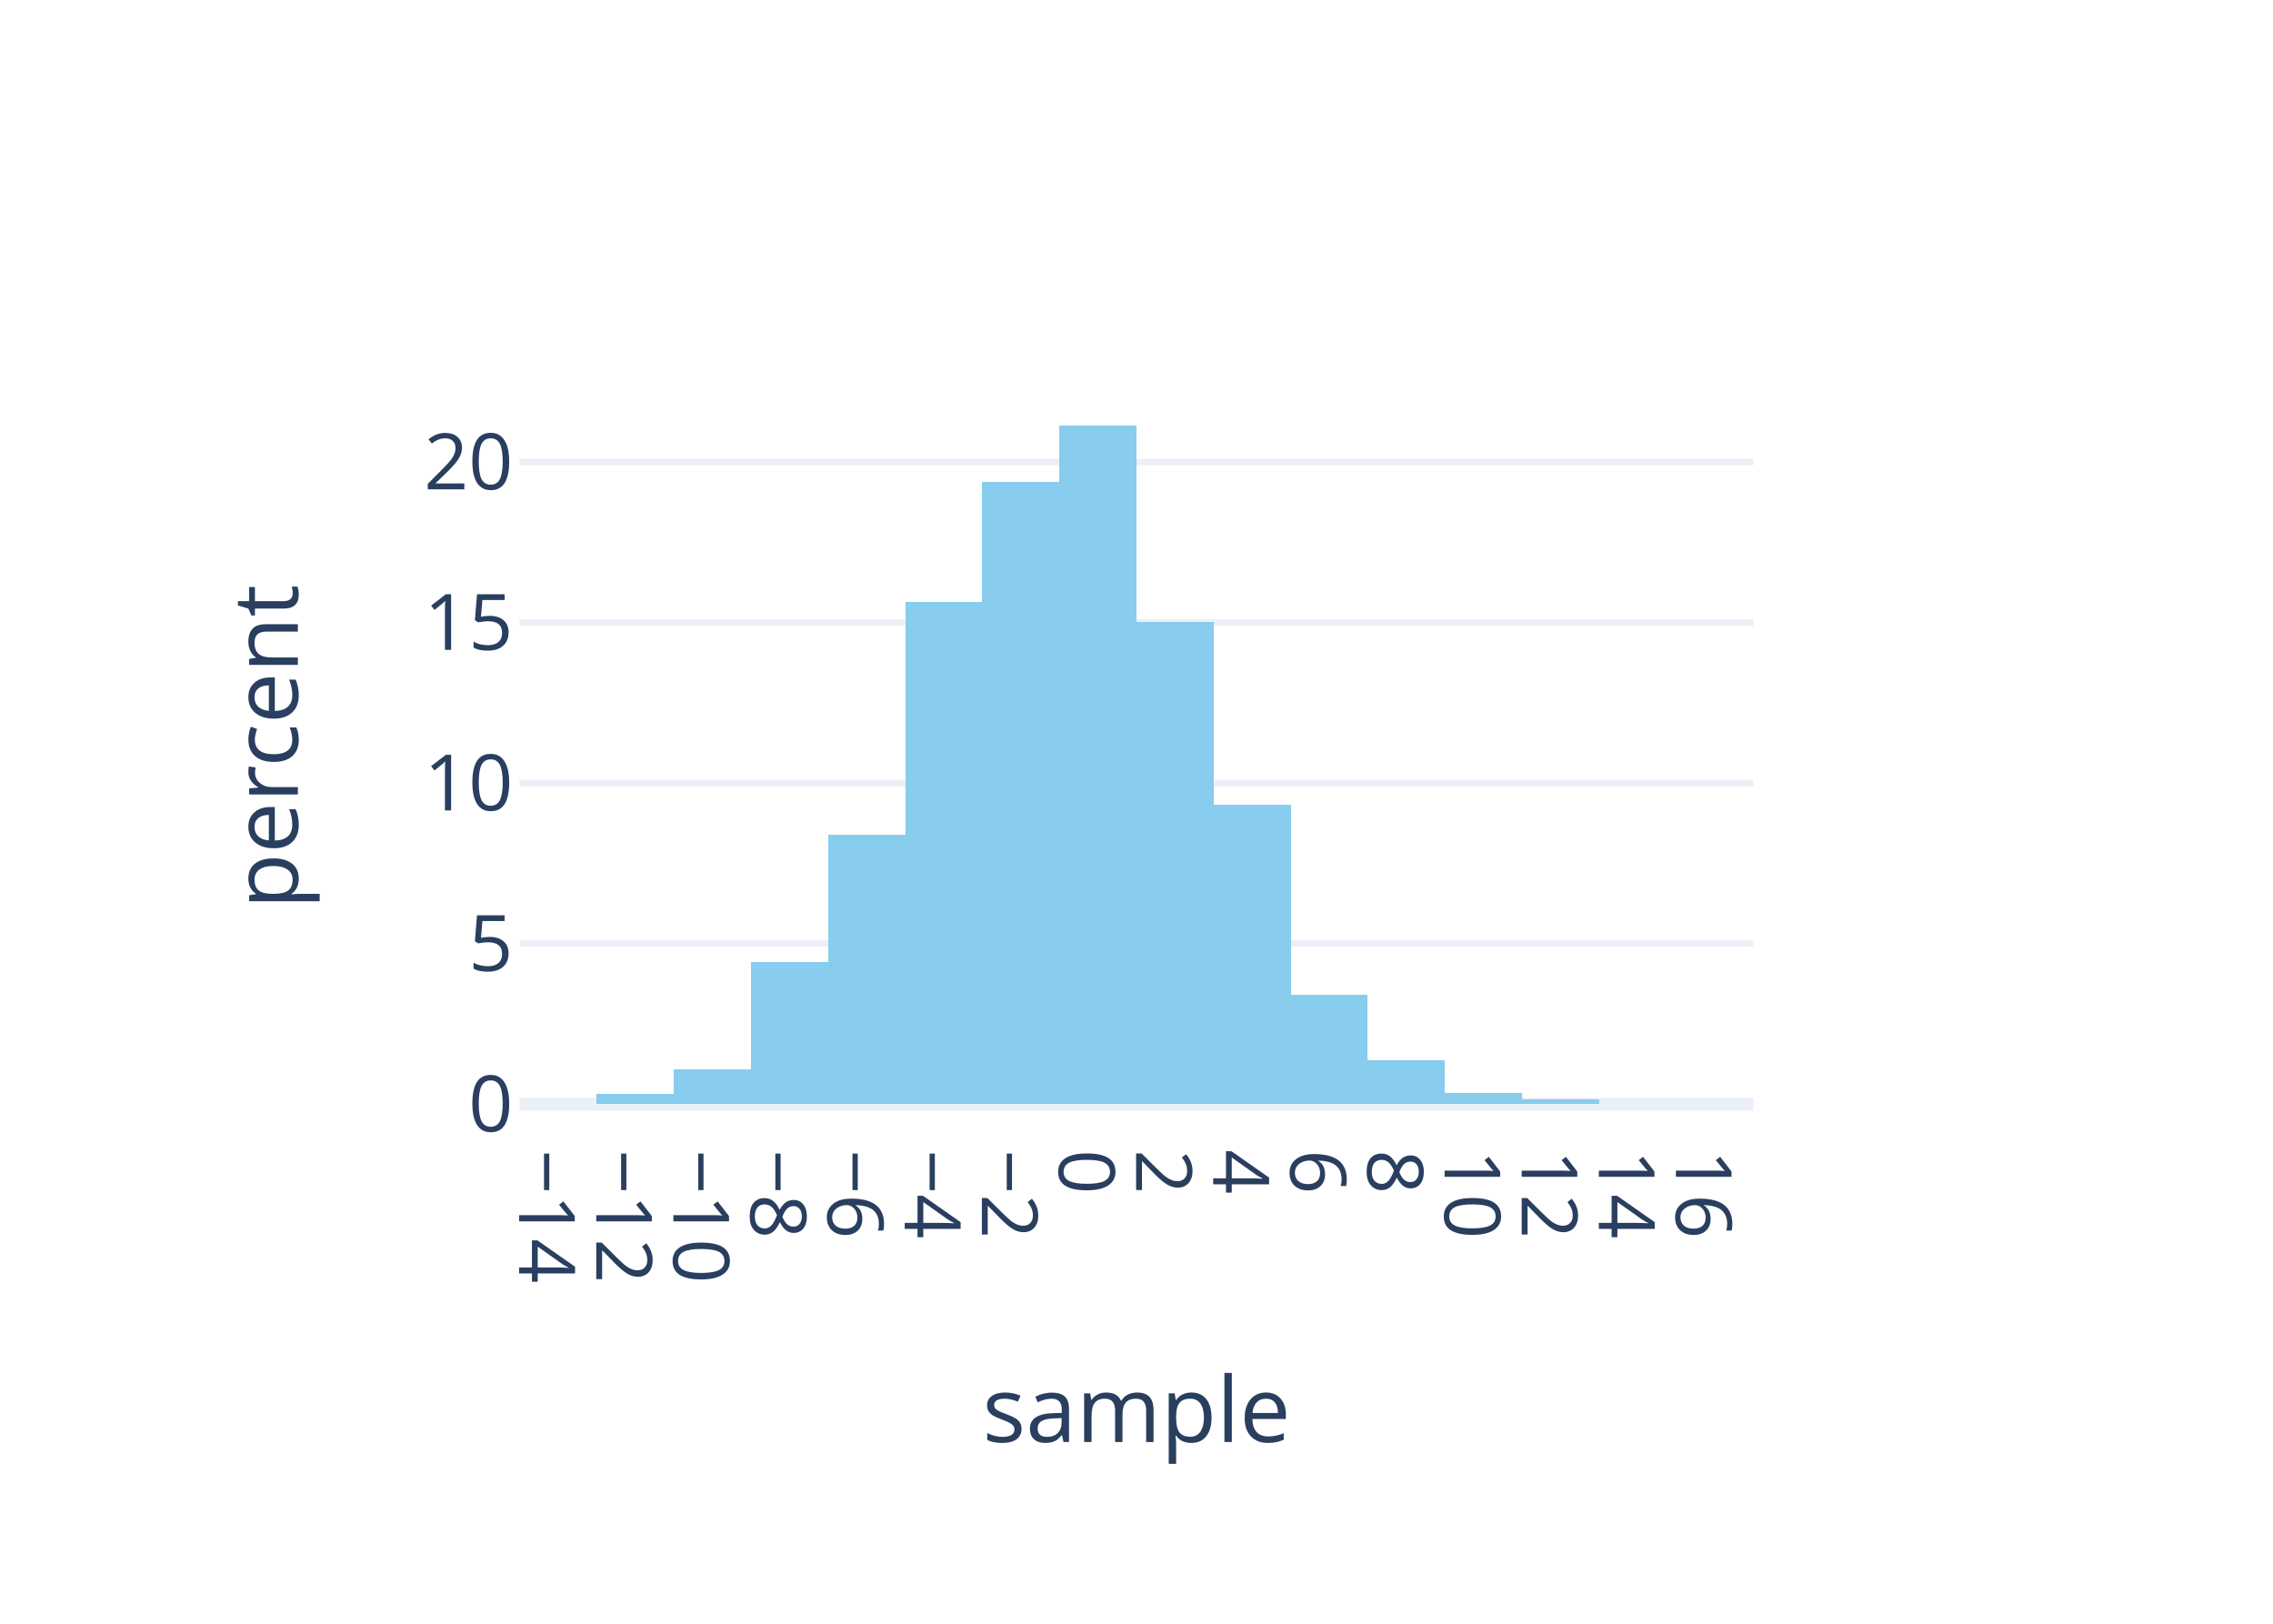
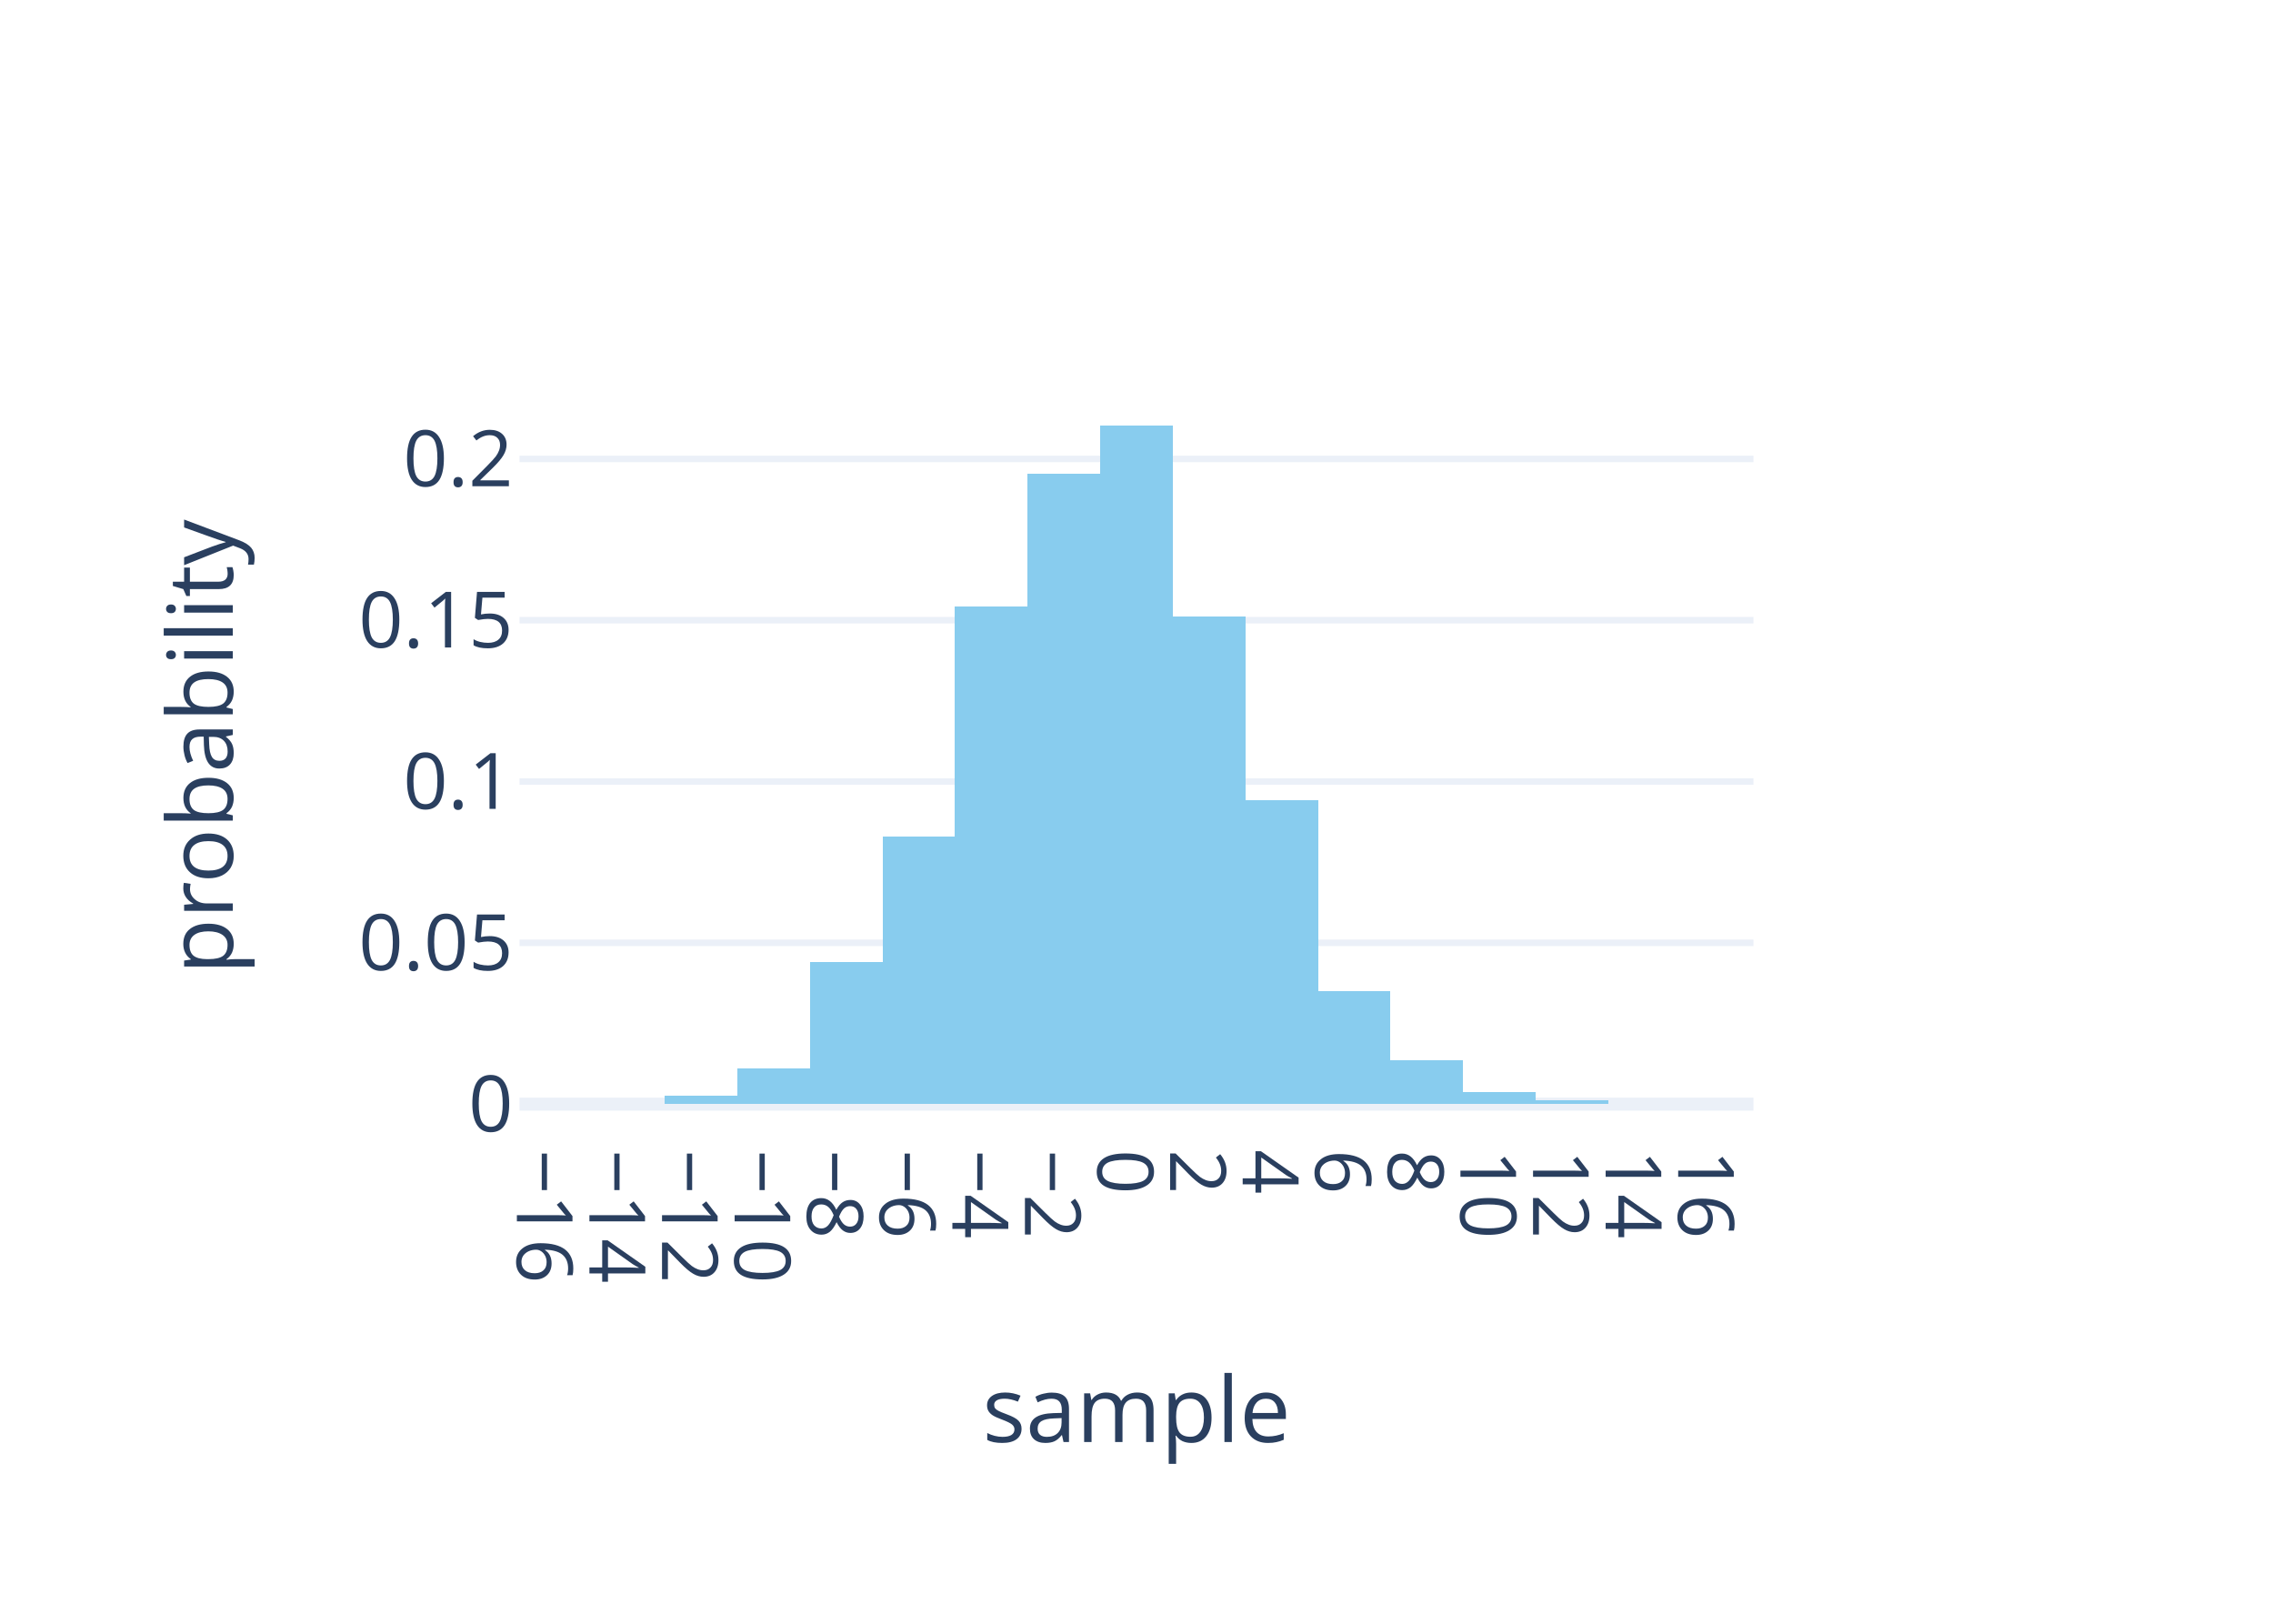
<svg xmlns="http://www.w3.org/2000/svg" class="main-svg" width="350" height="250" style="" viewBox="0 0 350 250">
  <rect x="0" y="0" width="350" height="250" style="fill: rgb(255, 255, 255); fill-opacity: 1;" />
-   <defs id="defs-38a946">
+   <defs id="defs-714e03">
    <g class="clips">
-       <clipPath id="clip38a946xyplot" class="plotclip">
+       <clipPath id="clip714e03xyplot" class="plotclip">
        <rect width="190" height="110" />
      </clipPath>
-       <clipPath class="axesclip" id="clip38a946x">
+       <clipPath class="axesclip" id="clip714e03x">
        <rect x="80" y="0" width="190" height="250" />
      </clipPath>
-       <clipPath class="axesclip" id="clip38a946y">
+       <clipPath class="axesclip" id="clip714e03y">
        <rect x="0" y="60" width="350" height="110" />
      </clipPath>
-       <clipPath class="axesclip" id="clip38a946xy">
+       <clipPath class="axesclip" id="clip714e03xy">
        <rect x="80" y="60" width="190" height="110" />
      </clipPath>
    </g>
    <g class="gradients" />
    <g class="patterns" />
  </defs>
  <g class="bglayer" />
  <g class="layer-below">
    <g class="imagelayer" />
    <g class="shapelayer" />
  </g>
  <g class="cartesianlayer">
    <g class="subplot xy">
      <g class="layer-subplot">
        <g class="shapelayer" />
        <g class="imagelayer" />
      </g>
      <g class="minor-gridlayer">
        <g class="x" />
        <g class="y" />
      </g>
      <g class="gridlayer">
        <g class="x" />
        <g class="y">
-           <path class="ygrid crisp" transform="translate(0,145.28)" d="M80,0h190" style="stroke: rgb(235, 240, 248); stroke-opacity: 1; stroke-width: 1px;" />
-           <path class="ygrid crisp" transform="translate(0,120.57)" d="M80,0h190" style="stroke: rgb(235, 240, 248); stroke-opacity: 1; stroke-width: 1px;" />
-           <path class="ygrid crisp" transform="translate(0,95.85)" d="M80,0h190" style="stroke: rgb(235, 240, 248); stroke-opacity: 1; stroke-width: 1px;" />
-           <path class="ygrid crisp" transform="translate(0,71.14)" d="M80,0h190" style="stroke: rgb(235, 240, 248); stroke-opacity: 1; stroke-width: 1px;" />
+           <path class="ygrid crisp" transform="translate(0,145.16)" d="M80,0h190" style="stroke: rgb(235, 240, 248); stroke-opacity: 1; stroke-width: 1px;" />
+           <path class="ygrid crisp" transform="translate(0,120.33)" d="M80,0h190" style="stroke: rgb(235, 240, 248); stroke-opacity: 1; stroke-width: 1px;" />
+           <path class="ygrid crisp" transform="translate(0,95.49)" d="M80,0h190" style="stroke: rgb(235, 240, 248); stroke-opacity: 1; stroke-width: 1px;" />
+           <path class="ygrid crisp" transform="translate(0,70.66)" d="M80,0h190" style="stroke: rgb(235, 240, 248); stroke-opacity: 1; stroke-width: 1px;" />
        </g>
      </g>
      <g class="zerolinelayer">
        <path class="yzl zl crisp" transform="translate(0,170)" d="M80,0h190" style="stroke: rgb(235, 240, 248); stroke-opacity: 1; stroke-width: 2px;" />
      </g>
      <g class="layer-between">
        <g class="shapelayer" />
        <g class="imagelayer" />
      </g>
      <path class="xlines-below" />
      <path class="ylines-below" />
      <g class="overlines-below" />
      <g class="xaxislayer-below" />
      <g class="yaxislayer-below" />
      <g class="overaxes-below" />
      <g class="overplot">
-         <g class="xy" transform="translate(80,60)" clip-path="url(#clip38a946xyplot)">
+         <g class="xy" transform="translate(80,60)" clip-path="url(#clip714e03xyplot)">
          <g class="barlayer mlayer">
            <g class="trace bars" shape-rendering="crispEdges" style="opacity: 1;">
              <g class="points">
                <g class="point">
-                   <path d="M0,110V109.96H11.88V110Z" style="vector-effect: none; opacity: 1; stroke-width: 0px; fill: rgb(136, 204, 238); fill-opacity: 1;" />
-                 </g>
-                 <g class="point">
-                   <path d="M11.88,110V108.49H23.75V110Z" style="vector-effect: none; opacity: 1; stroke-width: 0px; fill: rgb(136, 204, 238); fill-opacity: 1;" />
-                 </g>
-                 <g class="point">
-                   <path d="M23.75,110V104.58H35.63V110Z" style="vector-effect: none; opacity: 1; stroke-width: 0px; fill: rgb(136, 204, 238); fill-opacity: 1;" />
-                 </g>
-                 <g class="point">
-                   <path d="M35.63,110V88.06H47.5V110Z" style="vector-effect: none; opacity: 1; stroke-width: 0px; fill: rgb(136, 204, 238); fill-opacity: 1;" />
-                 </g>
-                 <g class="point">
-                   <path d="M47.5,110V68.59H59.38V110Z" style="vector-effect: none; opacity: 1; stroke-width: 0px; fill: rgb(136, 204, 238); fill-opacity: 1;" />
-                 </g>
-                 <g class="point">
-                   <path d="M59.38,110V32.72H71.25V110Z" style="vector-effect: none; opacity: 1; stroke-width: 0px; fill: rgb(136, 204, 238); fill-opacity: 1;" />
-                 </g>
-                 <g class="point">
-                   <path d="M71.25,110V14.27H83.13V110Z" style="vector-effect: none; opacity: 1; stroke-width: 0px; fill: rgb(136, 204, 238); fill-opacity: 1;" />
-                 </g>
-                 <g class="point">
-                   <path d="M83.13,110V5.5H95V110Z" style="vector-effect: none; opacity: 1; stroke-width: 0px; fill: rgb(136, 204, 238); fill-opacity: 1;" />
-                 </g>
-                 <g class="point">
-                   <path d="M95,110V35.72H106.88V110Z" style="vector-effect: none; opacity: 1; stroke-width: 0px; fill: rgb(136, 204, 238); fill-opacity: 1;" />
-                 </g>
-                 <g class="point">
-                   <path d="M106.88,110V63.97H118.75V110Z" style="vector-effect: none; opacity: 1; stroke-width: 0px; fill: rgb(136, 204, 238); fill-opacity: 1;" />
-                 </g>
-                 <g class="point">
-                   <path d="M118.75,110V93.14H130.63V110Z" style="vector-effect: none; opacity: 1; stroke-width: 0px; fill: rgb(136, 204, 238); fill-opacity: 1;" />
-                 </g>
-                 <g class="point">
-                   <path d="M130.63,110V103.29H142.5V110Z" style="vector-effect: none; opacity: 1; stroke-width: 0px; fill: rgb(136, 204, 238); fill-opacity: 1;" />
-                 </g>
-                 <g class="point">
-                   <path d="M142.5,110V108.22H154.38V110Z" style="vector-effect: none; opacity: 1; stroke-width: 0px; fill: rgb(136, 204, 238); fill-opacity: 1;" />
-                 </g>
-                 <g class="point">
-                   <path d="M154.38,110V109.29H166.25V110Z" style="vector-effect: none; opacity: 1; stroke-width: 0px; fill: rgb(136, 204, 238); fill-opacity: 1;" />
-                 </g>
-                 <g class="point">
-                   <path d="M166.25,110V109.92H178.13V110Z" style="vector-effect: none; opacity: 1; stroke-width: 0px; fill: rgb(136, 204, 238); fill-opacity: 1;" />
-                 </g>
-                 <g class="point">
-                   <path d="M178.13,110V109.99H190V110Z" style="vector-effect: none; opacity: 1; stroke-width: 0px; fill: rgb(136, 204, 238); fill-opacity: 1;" />
+                   <path d="M0,0Z" style="vector-effect: none; opacity: 1; stroke-width: 0px; fill: rgb(136, 204, 238); fill-opacity: 1;" />
+                 </g>
+                 <g class="point">
+                   <path d="M11.18,110V109.93H22.35V110Z" style="vector-effect: none; opacity: 1; stroke-width: 0px; fill: rgb(136, 204, 238); fill-opacity: 1;" />
+                 </g>
+                 <g class="point">
+                   <path d="M22.35,110V108.65H33.53V110Z" style="vector-effect: none; opacity: 1; stroke-width: 0px; fill: rgb(136, 204, 238); fill-opacity: 1;" />
+                 </g>
+                 <g class="point">
+                   <path d="M33.53,110V104.44H44.71V110Z" style="vector-effect: none; opacity: 1; stroke-width: 0px; fill: rgb(136, 204, 238); fill-opacity: 1;" />
+                 </g>
+                 <g class="point">
+                   <path d="M44.71,110V88.06H55.88V110Z" style="vector-effect: none; opacity: 1; stroke-width: 0px; fill: rgb(136, 204, 238); fill-opacity: 1;" />
+                 </g>
+                 <g class="point">
+                   <path d="M55.88,110V68.77H67.06V110Z" style="vector-effect: none; opacity: 1; stroke-width: 0px; fill: rgb(136, 204, 238); fill-opacity: 1;" />
+                 </g>
+                 <g class="point">
+                   <path d="M67.06,110V33.39H78.24V110Z" style="vector-effect: none; opacity: 1; stroke-width: 0px; fill: rgb(136, 204, 238); fill-opacity: 1;" />
+                 </g>
+                 <g class="point">
+                   <path d="M78.24,110V13.01H89.41V110Z" style="vector-effect: none; opacity: 1; stroke-width: 0px; fill: rgb(136, 204, 238); fill-opacity: 1;" />
+                 </g>
+                 <g class="point">
+                   <path d="M89.41,110V5.5H100.59V110Z" style="vector-effect: none; opacity: 1; stroke-width: 0px; fill: rgb(136, 204, 238); fill-opacity: 1;" />
+                 </g>
+                 <g class="point">
+                   <path d="M100.59,110V34.99H111.76V110Z" style="vector-effect: none; opacity: 1; stroke-width: 0px; fill: rgb(136, 204, 238); fill-opacity: 1;" />
+                 </g>
+                 <g class="point">
+                   <path d="M111.76,110V63.27H122.94V110Z" style="vector-effect: none; opacity: 1; stroke-width: 0px; fill: rgb(136, 204, 238); fill-opacity: 1;" />
+                 </g>
+                 <g class="point">
+                   <path d="M122.94,110V92.66H134.12V110Z" style="vector-effect: none; opacity: 1; stroke-width: 0px; fill: rgb(136, 204, 238); fill-opacity: 1;" />
+                 </g>
+                 <g class="point">
+                   <path d="M134.12,110V103.27H145.29V110Z" style="vector-effect: none; opacity: 1; stroke-width: 0px; fill: rgb(136, 204, 238); fill-opacity: 1;" />
+                 </g>
+                 <g class="point">
+                   <path d="M145.29,110V108.1H156.47V110Z" style="vector-effect: none; opacity: 1; stroke-width: 0px; fill: rgb(136, 204, 238); fill-opacity: 1;" />
+                 </g>
+                 <g class="point">
+                   <path d="M156.47,110V109.37H167.65V110Z" style="vector-effect: none; opacity: 1; stroke-width: 0px; fill: rgb(136, 204, 238); fill-opacity: 1;" />
+                 </g>
+                 <g class="point">
+                   <path d="M167.65,110V109.92H178.82V110Z" style="vector-effect: none; opacity: 1; stroke-width: 0px; fill: rgb(136, 204, 238); fill-opacity: 1;" />
+                 </g>
+                 <g class="point">
+                   <path d="M178.82,110V109.98H190V110Z" style="vector-effect: none; opacity: 1; stroke-width: 0px; fill: rgb(136, 204, 238); fill-opacity: 1;" />
                </g>
              </g>
            </g>
          </g>
        </g>
      </g>
      <g class="zerolinelayer-above" />
      <path class="xlines-above crisp" d="M0,0" style="fill: none;" />
      <path class="ylines-above crisp" d="M0,0" style="fill: none;" />
      <g class="overlines-above" />
      <g class="xaxislayer-above">
        <g class="xtick">
-           <text text-anchor="start" x="0" y="183" transform="translate(85.94,0) rotate(90,0,177)" style="font-family: 'Open Sans', verdana, arial, sans-serif; font-size: 12px; fill: rgb(42, 63, 95); fill-opacity: 1; white-space: pre;">−14</text>
-         </g>
-         <g class="xtick">
-           <text text-anchor="start" x="0" y="183" style="font-family: 'Open Sans', verdana, arial, sans-serif; font-size: 12px; fill: rgb(42, 63, 95); fill-opacity: 1; white-space: pre;" transform="translate(97.81,0) rotate(90,0,177)">−12</text>
-         </g>
-         <g class="xtick">
-           <text text-anchor="start" x="0" y="183" style="font-family: 'Open Sans', verdana, arial, sans-serif; font-size: 12px; fill: rgb(42, 63, 95); fill-opacity: 1; white-space: pre;" transform="translate(109.69,0) rotate(90,0,177)">−10</text>
-         </g>
-         <g class="xtick">
-           <text text-anchor="start" x="0" y="183" style="font-family: 'Open Sans', verdana, arial, sans-serif; font-size: 12px; fill: rgb(42, 63, 95); fill-opacity: 1; white-space: pre;" transform="translate(121.56,0) rotate(90,0,177)">−8</text>
-         </g>
-         <g class="xtick">
-           <text text-anchor="start" x="0" y="183" style="font-family: 'Open Sans', verdana, arial, sans-serif; font-size: 12px; fill: rgb(42, 63, 95); fill-opacity: 1; white-space: pre;" transform="translate(133.44,0) rotate(90,0,177)">−6</text>
-         </g>
-         <g class="xtick">
-           <text text-anchor="start" x="0" y="183" style="font-family: 'Open Sans', verdana, arial, sans-serif; font-size: 12px; fill: rgb(42, 63, 95); fill-opacity: 1; white-space: pre;" transform="translate(145.31,0) rotate(90,0,177)">−4</text>
-         </g>
-         <g class="xtick">
-           <text text-anchor="start" x="0" y="183" style="font-family: 'Open Sans', verdana, arial, sans-serif; font-size: 12px; fill: rgb(42, 63, 95); fill-opacity: 1; white-space: pre;" transform="translate(157.19,0) rotate(90,0,177)">−2</text>
-         </g>
-         <g class="xtick">
-           <text text-anchor="start" x="0" y="183" style="font-family: 'Open Sans', verdana, arial, sans-serif; font-size: 12px; fill: rgb(42, 63, 95); fill-opacity: 1; white-space: pre;" transform="translate(169.06,0) rotate(90,0,177)">0</text>
-         </g>
-         <g class="xtick">
-           <text text-anchor="start" x="0" y="183" style="font-family: 'Open Sans', verdana, arial, sans-serif; font-size: 12px; fill: rgb(42, 63, 95); fill-opacity: 1; white-space: pre;" transform="translate(180.94,0) rotate(90,0,177)">2</text>
-         </g>
-         <g class="xtick">
-           <text text-anchor="start" x="0" y="183" style="font-family: 'Open Sans', verdana, arial, sans-serif; font-size: 12px; fill: rgb(42, 63, 95); fill-opacity: 1; white-space: pre;" transform="translate(192.81,0) rotate(90,0,177)">4</text>
-         </g>
-         <g class="xtick">
-           <text text-anchor="start" x="0" y="183" style="font-family: 'Open Sans', verdana, arial, sans-serif; font-size: 12px; fill: rgb(42, 63, 95); fill-opacity: 1; white-space: pre;" transform="translate(204.69,0) rotate(90,0,177)">6</text>
-         </g>
-         <g class="xtick">
-           <text text-anchor="start" x="0" y="183" style="font-family: 'Open Sans', verdana, arial, sans-serif; font-size: 12px; fill: rgb(42, 63, 95); fill-opacity: 1; white-space: pre;" transform="translate(216.56,0) rotate(90,0,177)">8</text>
-         </g>
-         <g class="xtick">
-           <text text-anchor="start" x="0" y="183" style="font-family: 'Open Sans', verdana, arial, sans-serif; font-size: 12px; fill: rgb(42, 63, 95); fill-opacity: 1; white-space: pre;" transform="translate(228.44,0) rotate(90,0,177)">10</text>
-         </g>
-         <g class="xtick">
-           <text text-anchor="start" x="0" y="183" style="font-family: 'Open Sans', verdana, arial, sans-serif; font-size: 12px; fill: rgb(42, 63, 95); fill-opacity: 1; white-space: pre;" transform="translate(240.31,0) rotate(90,0,177)">12</text>
-         </g>
-         <g class="xtick">
-           <text text-anchor="start" x="0" y="183" style="font-family: 'Open Sans', verdana, arial, sans-serif; font-size: 12px; fill: rgb(42, 63, 95); fill-opacity: 1; white-space: pre;" transform="translate(252.19,0) rotate(90,0,177)">14</text>
-         </g>
-         <g class="xtick">
-           <text text-anchor="start" x="0" y="183" style="font-family: 'Open Sans', verdana, arial, sans-serif; font-size: 12px; fill: rgb(42, 63, 95); fill-opacity: 1; white-space: pre;" transform="translate(264.06,0) rotate(90,0,177)">16</text>
+           <text text-anchor="start" x="0" y="183" transform="translate(85.59,0) rotate(90,0,177)" style="font-family: 'Open Sans', verdana, arial, sans-serif; font-size: 12px; fill: rgb(42, 63, 95); fill-opacity: 1; white-space: pre;">−16</text>
+         </g>
+         <g class="xtick">
+           <text text-anchor="start" x="0" y="183" style="font-family: 'Open Sans', verdana, arial, sans-serif; font-size: 12px; fill: rgb(42, 63, 95); fill-opacity: 1; white-space: pre;" transform="translate(96.76,0) rotate(90,0,177)">−14</text>
+         </g>
+         <g class="xtick">
+           <text text-anchor="start" x="0" y="183" style="font-family: 'Open Sans', verdana, arial, sans-serif; font-size: 12px; fill: rgb(42, 63, 95); fill-opacity: 1; white-space: pre;" transform="translate(107.94,0) rotate(90,0,177)">−12</text>
+         </g>
+         <g class="xtick">
+           <text text-anchor="start" x="0" y="183" style="font-family: 'Open Sans', verdana, arial, sans-serif; font-size: 12px; fill: rgb(42, 63, 95); fill-opacity: 1; white-space: pre;" transform="translate(119.12,0) rotate(90,0,177)">−10</text>
+         </g>
+         <g class="xtick">
+           <text text-anchor="start" x="0" y="183" style="font-family: 'Open Sans', verdana, arial, sans-serif; font-size: 12px; fill: rgb(42, 63, 95); fill-opacity: 1; white-space: pre;" transform="translate(130.29,0) rotate(90,0,177)">−8</text>
+         </g>
+         <g class="xtick">
+           <text text-anchor="start" x="0" y="183" style="font-family: 'Open Sans', verdana, arial, sans-serif; font-size: 12px; fill: rgb(42, 63, 95); fill-opacity: 1; white-space: pre;" transform="translate(141.47,0) rotate(90,0,177)">−6</text>
+         </g>
+         <g class="xtick">
+           <text text-anchor="start" x="0" y="183" style="font-family: 'Open Sans', verdana, arial, sans-serif; font-size: 12px; fill: rgb(42, 63, 95); fill-opacity: 1; white-space: pre;" transform="translate(152.65,0) rotate(90,0,177)">−4</text>
+         </g>
+         <g class="xtick">
+           <text text-anchor="start" x="0" y="183" style="font-family: 'Open Sans', verdana, arial, sans-serif; font-size: 12px; fill: rgb(42, 63, 95); fill-opacity: 1; white-space: pre;" transform="translate(163.82,0) rotate(90,0,177)">−2</text>
+         </g>
+         <g class="xtick">
+           <text text-anchor="start" x="0" y="183" style="font-family: 'Open Sans', verdana, arial, sans-serif; font-size: 12px; fill: rgb(42, 63, 95); fill-opacity: 1; white-space: pre;" transform="translate(175,0) rotate(90,0,177)">0</text>
+         </g>
+         <g class="xtick">
+           <text text-anchor="start" x="0" y="183" style="font-family: 'Open Sans', verdana, arial, sans-serif; font-size: 12px; fill: rgb(42, 63, 95); fill-opacity: 1; white-space: pre;" transform="translate(186.18,0) rotate(90,0,177)">2</text>
+         </g>
+         <g class="xtick">
+           <text text-anchor="start" x="0" y="183" style="font-family: 'Open Sans', verdana, arial, sans-serif; font-size: 12px; fill: rgb(42, 63, 95); fill-opacity: 1; white-space: pre;" transform="translate(197.35,0) rotate(90,0,177)">4</text>
+         </g>
+         <g class="xtick">
+           <text text-anchor="start" x="0" y="183" style="font-family: 'Open Sans', verdana, arial, sans-serif; font-size: 12px; fill: rgb(42, 63, 95); fill-opacity: 1; white-space: pre;" transform="translate(208.53,0) rotate(90,0,177)">6</text>
+         </g>
+         <g class="xtick">
+           <text text-anchor="start" x="0" y="183" style="font-family: 'Open Sans', verdana, arial, sans-serif; font-size: 12px; fill: rgb(42, 63, 95); fill-opacity: 1; white-space: pre;" transform="translate(219.71,0) rotate(90,0,177)">8</text>
+         </g>
+         <g class="xtick">
+           <text text-anchor="start" x="0" y="183" style="font-family: 'Open Sans', verdana, arial, sans-serif; font-size: 12px; fill: rgb(42, 63, 95); fill-opacity: 1; white-space: pre;" transform="translate(230.88,0) rotate(90,0,177)">10</text>
+         </g>
+         <g class="xtick">
+           <text text-anchor="start" x="0" y="183" style="font-family: 'Open Sans', verdana, arial, sans-serif; font-size: 12px; fill: rgb(42, 63, 95); fill-opacity: 1; white-space: pre;" transform="translate(242.06,0) rotate(90,0,177)">12</text>
+         </g>
+         <g class="xtick">
+           <text text-anchor="start" x="0" y="183" style="font-family: 'Open Sans', verdana, arial, sans-serif; font-size: 12px; fill: rgb(42, 63, 95); fill-opacity: 1; white-space: pre;" transform="translate(253.24,0) rotate(90,0,177)">14</text>
+         </g>
+         <g class="xtick">
+           <text text-anchor="start" x="0" y="183" style="font-family: 'Open Sans', verdana, arial, sans-serif; font-size: 12px; fill: rgb(42, 63, 95); fill-opacity: 1; white-space: pre;" transform="translate(264.41,0) rotate(90,0,177)">16</text>
        </g>
      </g>
      <g class="yaxislayer-above">
        <g class="ytick">
          <text text-anchor="end" x="79" y="4.2" transform="translate(0,170)" style="font-family: 'Open Sans', verdana, arial, sans-serif; font-size: 12px; fill: rgb(42, 63, 95); fill-opacity: 1; white-space: pre;">0</text>
        </g>
        <g class="ytick">
-           <text text-anchor="end" x="79" y="4.2" style="font-family: 'Open Sans', verdana, arial, sans-serif; font-size: 12px; fill: rgb(42, 63, 95); fill-opacity: 1; white-space: pre;" transform="translate(0,145.28)">5</text>
-         </g>
-         <g class="ytick">
-           <text text-anchor="end" x="79" y="4.2" style="font-family: 'Open Sans', verdana, arial, sans-serif; font-size: 12px; fill: rgb(42, 63, 95); fill-opacity: 1; white-space: pre;" transform="translate(0,120.57)">10</text>
-         </g>
-         <g class="ytick">
-           <text text-anchor="end" x="79" y="4.2" style="font-family: 'Open Sans', verdana, arial, sans-serif; font-size: 12px; fill: rgb(42, 63, 95); fill-opacity: 1; white-space: pre;" transform="translate(0,95.85)">15</text>
-         </g>
-         <g class="ytick">
-           <text text-anchor="end" x="79" y="4.2" style="font-family: 'Open Sans', verdana, arial, sans-serif; font-size: 12px; fill: rgb(42, 63, 95); fill-opacity: 1; white-space: pre;" transform="translate(0,71.14)">20</text>
+           <text text-anchor="end" x="79" y="4.2" style="font-family: 'Open Sans', verdana, arial, sans-serif; font-size: 12px; fill: rgb(42, 63, 95); fill-opacity: 1; white-space: pre;" transform="translate(0,145.16)">0.05</text>
+         </g>
+         <g class="ytick">
+           <text text-anchor="end" x="79" y="4.2" style="font-family: 'Open Sans', verdana, arial, sans-serif; font-size: 12px; fill: rgb(42, 63, 95); fill-opacity: 1; white-space: pre;" transform="translate(0,120.33)">0.1</text>
+         </g>
+         <g class="ytick">
+           <text text-anchor="end" x="79" y="4.2" style="font-family: 'Open Sans', verdana, arial, sans-serif; font-size: 12px; fill: rgb(42, 63, 95); fill-opacity: 1; white-space: pre;" transform="translate(0,95.49)">0.15</text>
+         </g>
+         <g class="ytick">
+           <text text-anchor="end" x="79" y="4.2" style="font-family: 'Open Sans', verdana, arial, sans-serif; font-size: 12px; fill: rgb(42, 63, 95); fill-opacity: 1; white-space: pre;" transform="translate(0,70.66)">0.2</text>
        </g>
      </g>
      <g class="overaxes-above" />
    </g>
  </g>
  <g class="polarlayer" />
  <g class="smithlayer" />
  <g class="ternarylayer" />
  <g class="geolayer" />
  <g class="funnelarealayer" />
  <g class="pielayer" />
  <g class="iciclelayer" />
  <g class="treemaplayer" />
  <g class="sunburstlayer" />
  <g class="glimages" />
-   <defs id="topdefs-38a946">
+   <defs id="topdefs-714e03">
    <g class="clips" />
  </defs>
  <g class="layer-above">
    <g class="imagelayer" />
    <g class="shapelayer" />
  </g>
  <g class="infolayer">
    <g class="g-gtitle" />
    <g class="g-xtitle">
      <text class="xtitle" x="175" y="222.023" text-anchor="middle" style="opacity: 1; font-family: 'Open Sans', verdana, arial, sans-serif; font-size: 14px; fill: rgb(42, 63, 95); fill-opacity: 1; white-space: pre;">sample</text>
    </g>
    <g class="g-ytitle">
-       <text class="ytitle" transform="rotate(-90,45.86563,115)" x="45.866" y="115" text-anchor="middle" style="opacity: 1; font-family: 'Open Sans', verdana, arial, sans-serif; font-size: 14px; fill: rgb(42, 63, 95); fill-opacity: 1; white-space: pre;">percent</text>
+       <text class="ytitle" transform="rotate(-90,35.85,115)" x="35.85" y="115" text-anchor="middle" style="opacity: 1; font-family: 'Open Sans', verdana, arial, sans-serif; font-size: 14px; fill: rgb(42, 63, 95); fill-opacity: 1; white-space: pre;">probability</text>
    </g>
  </g>
</svg>
